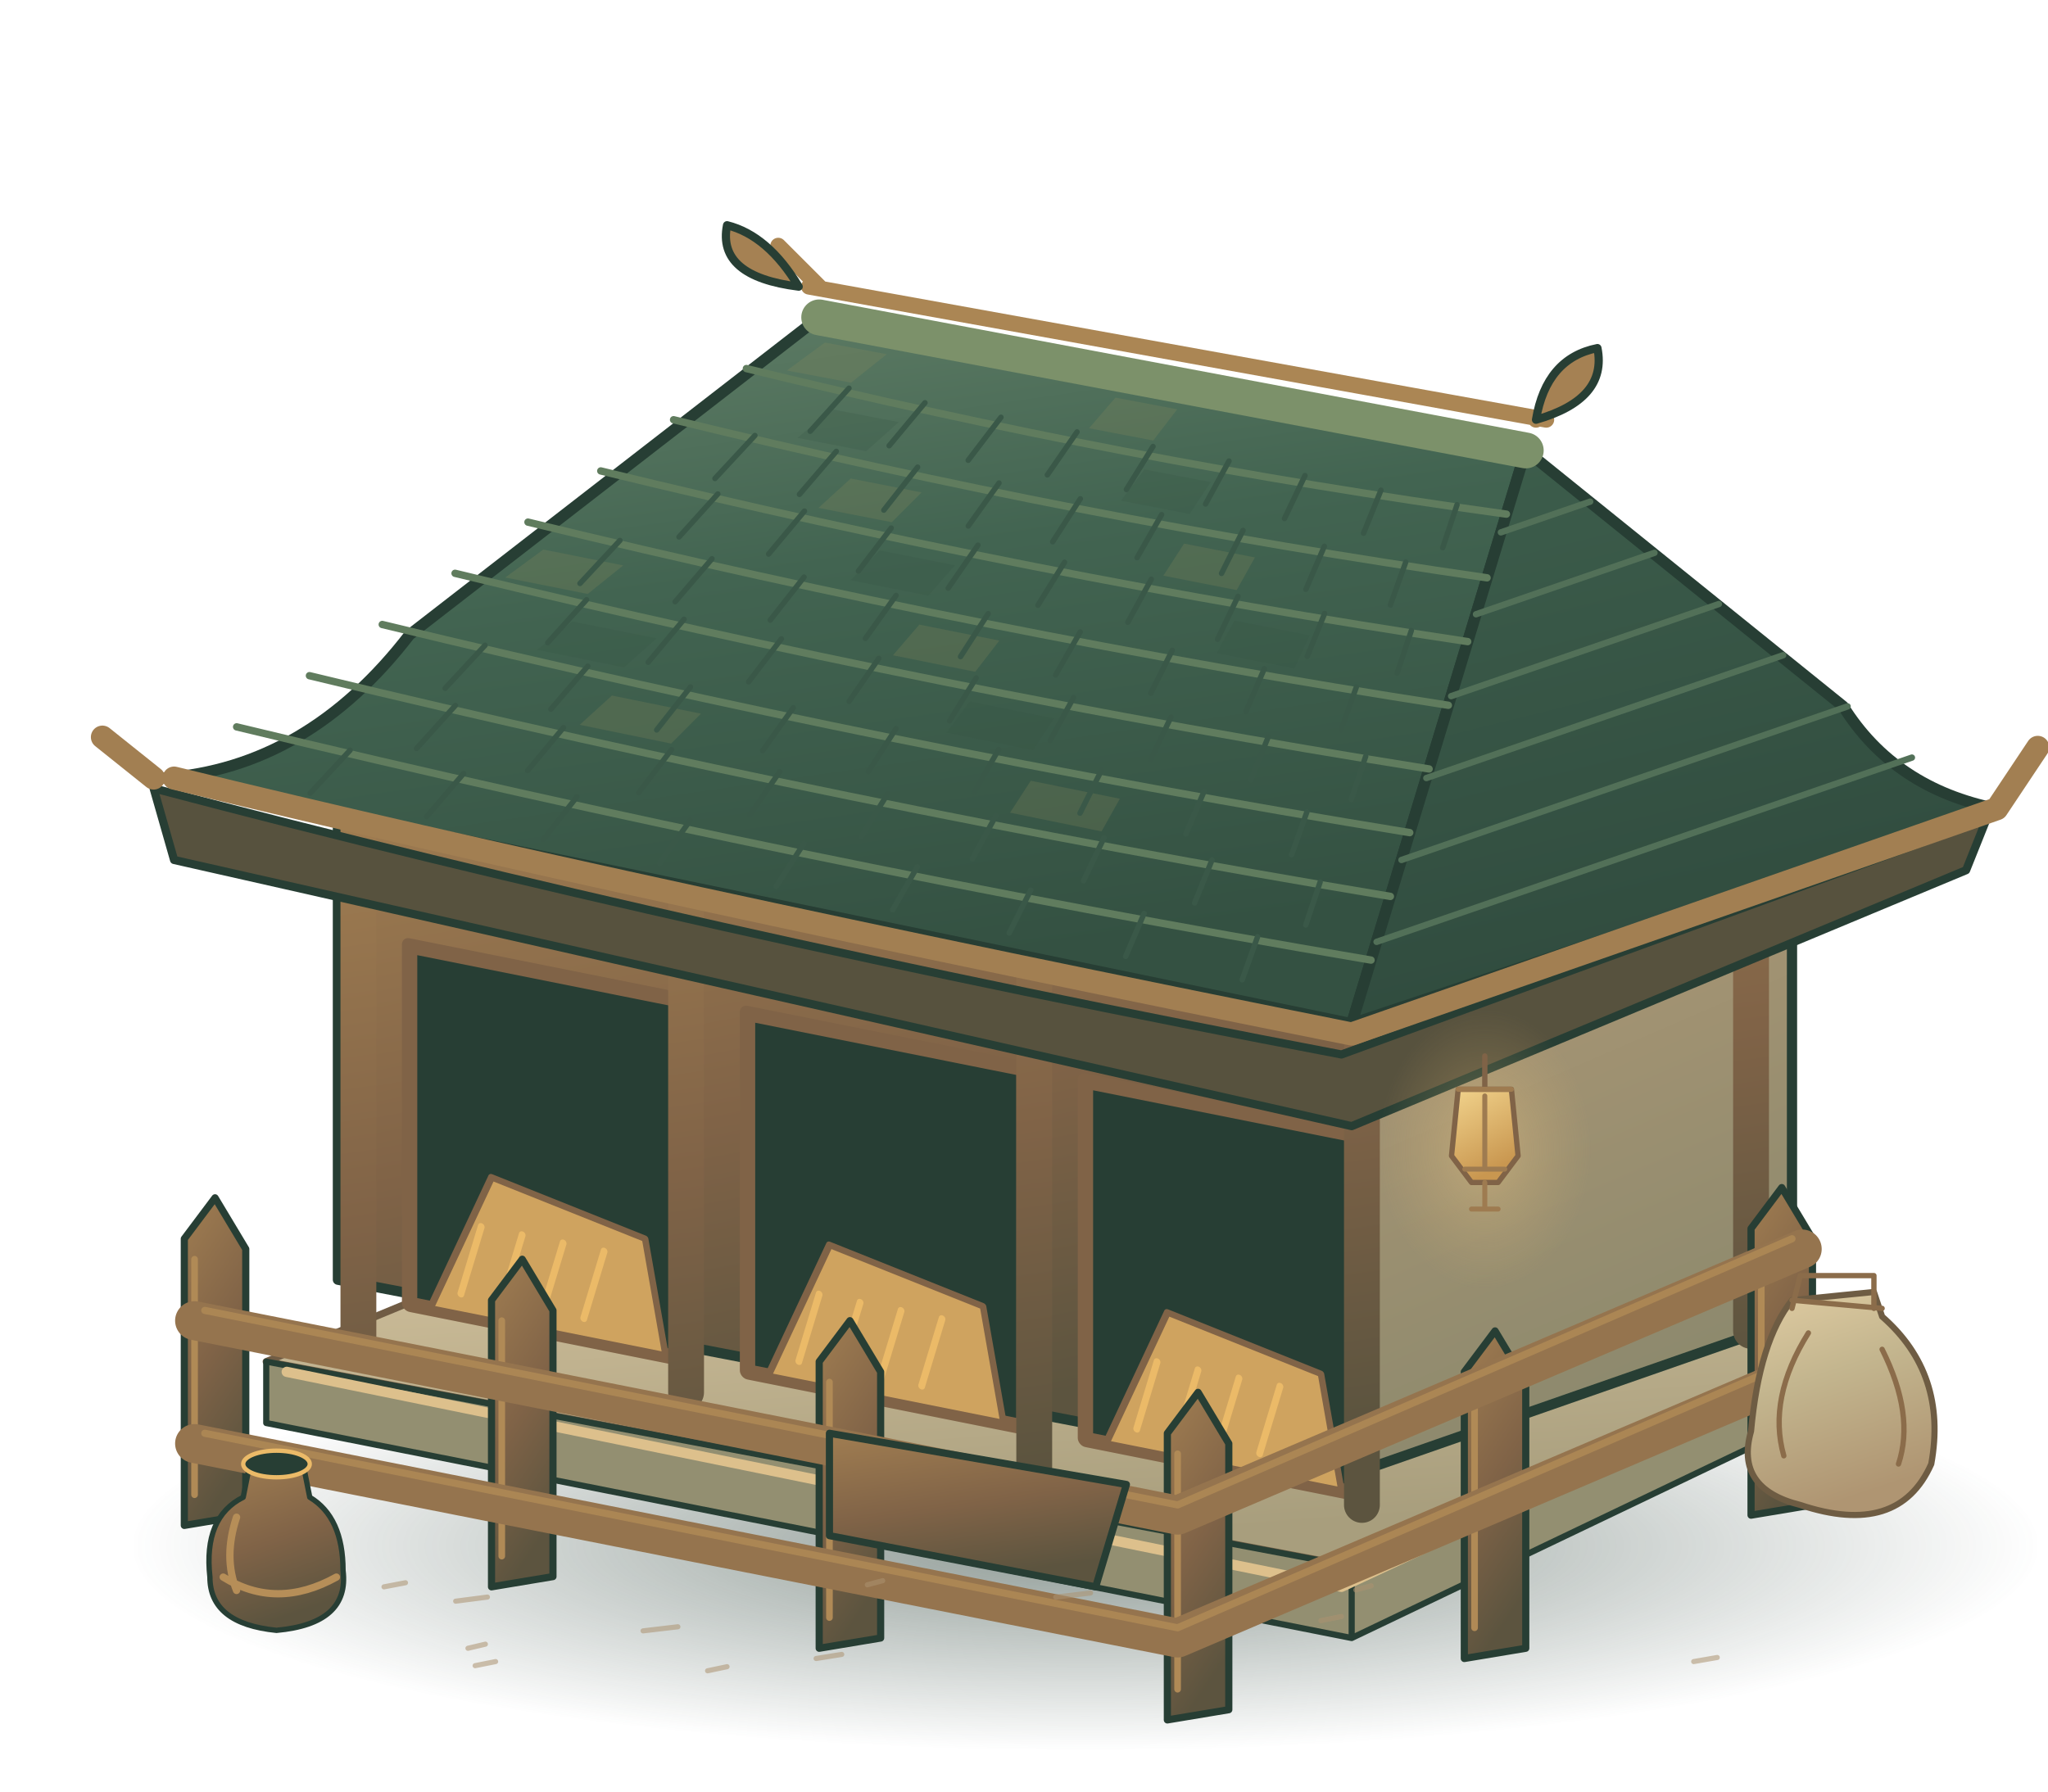
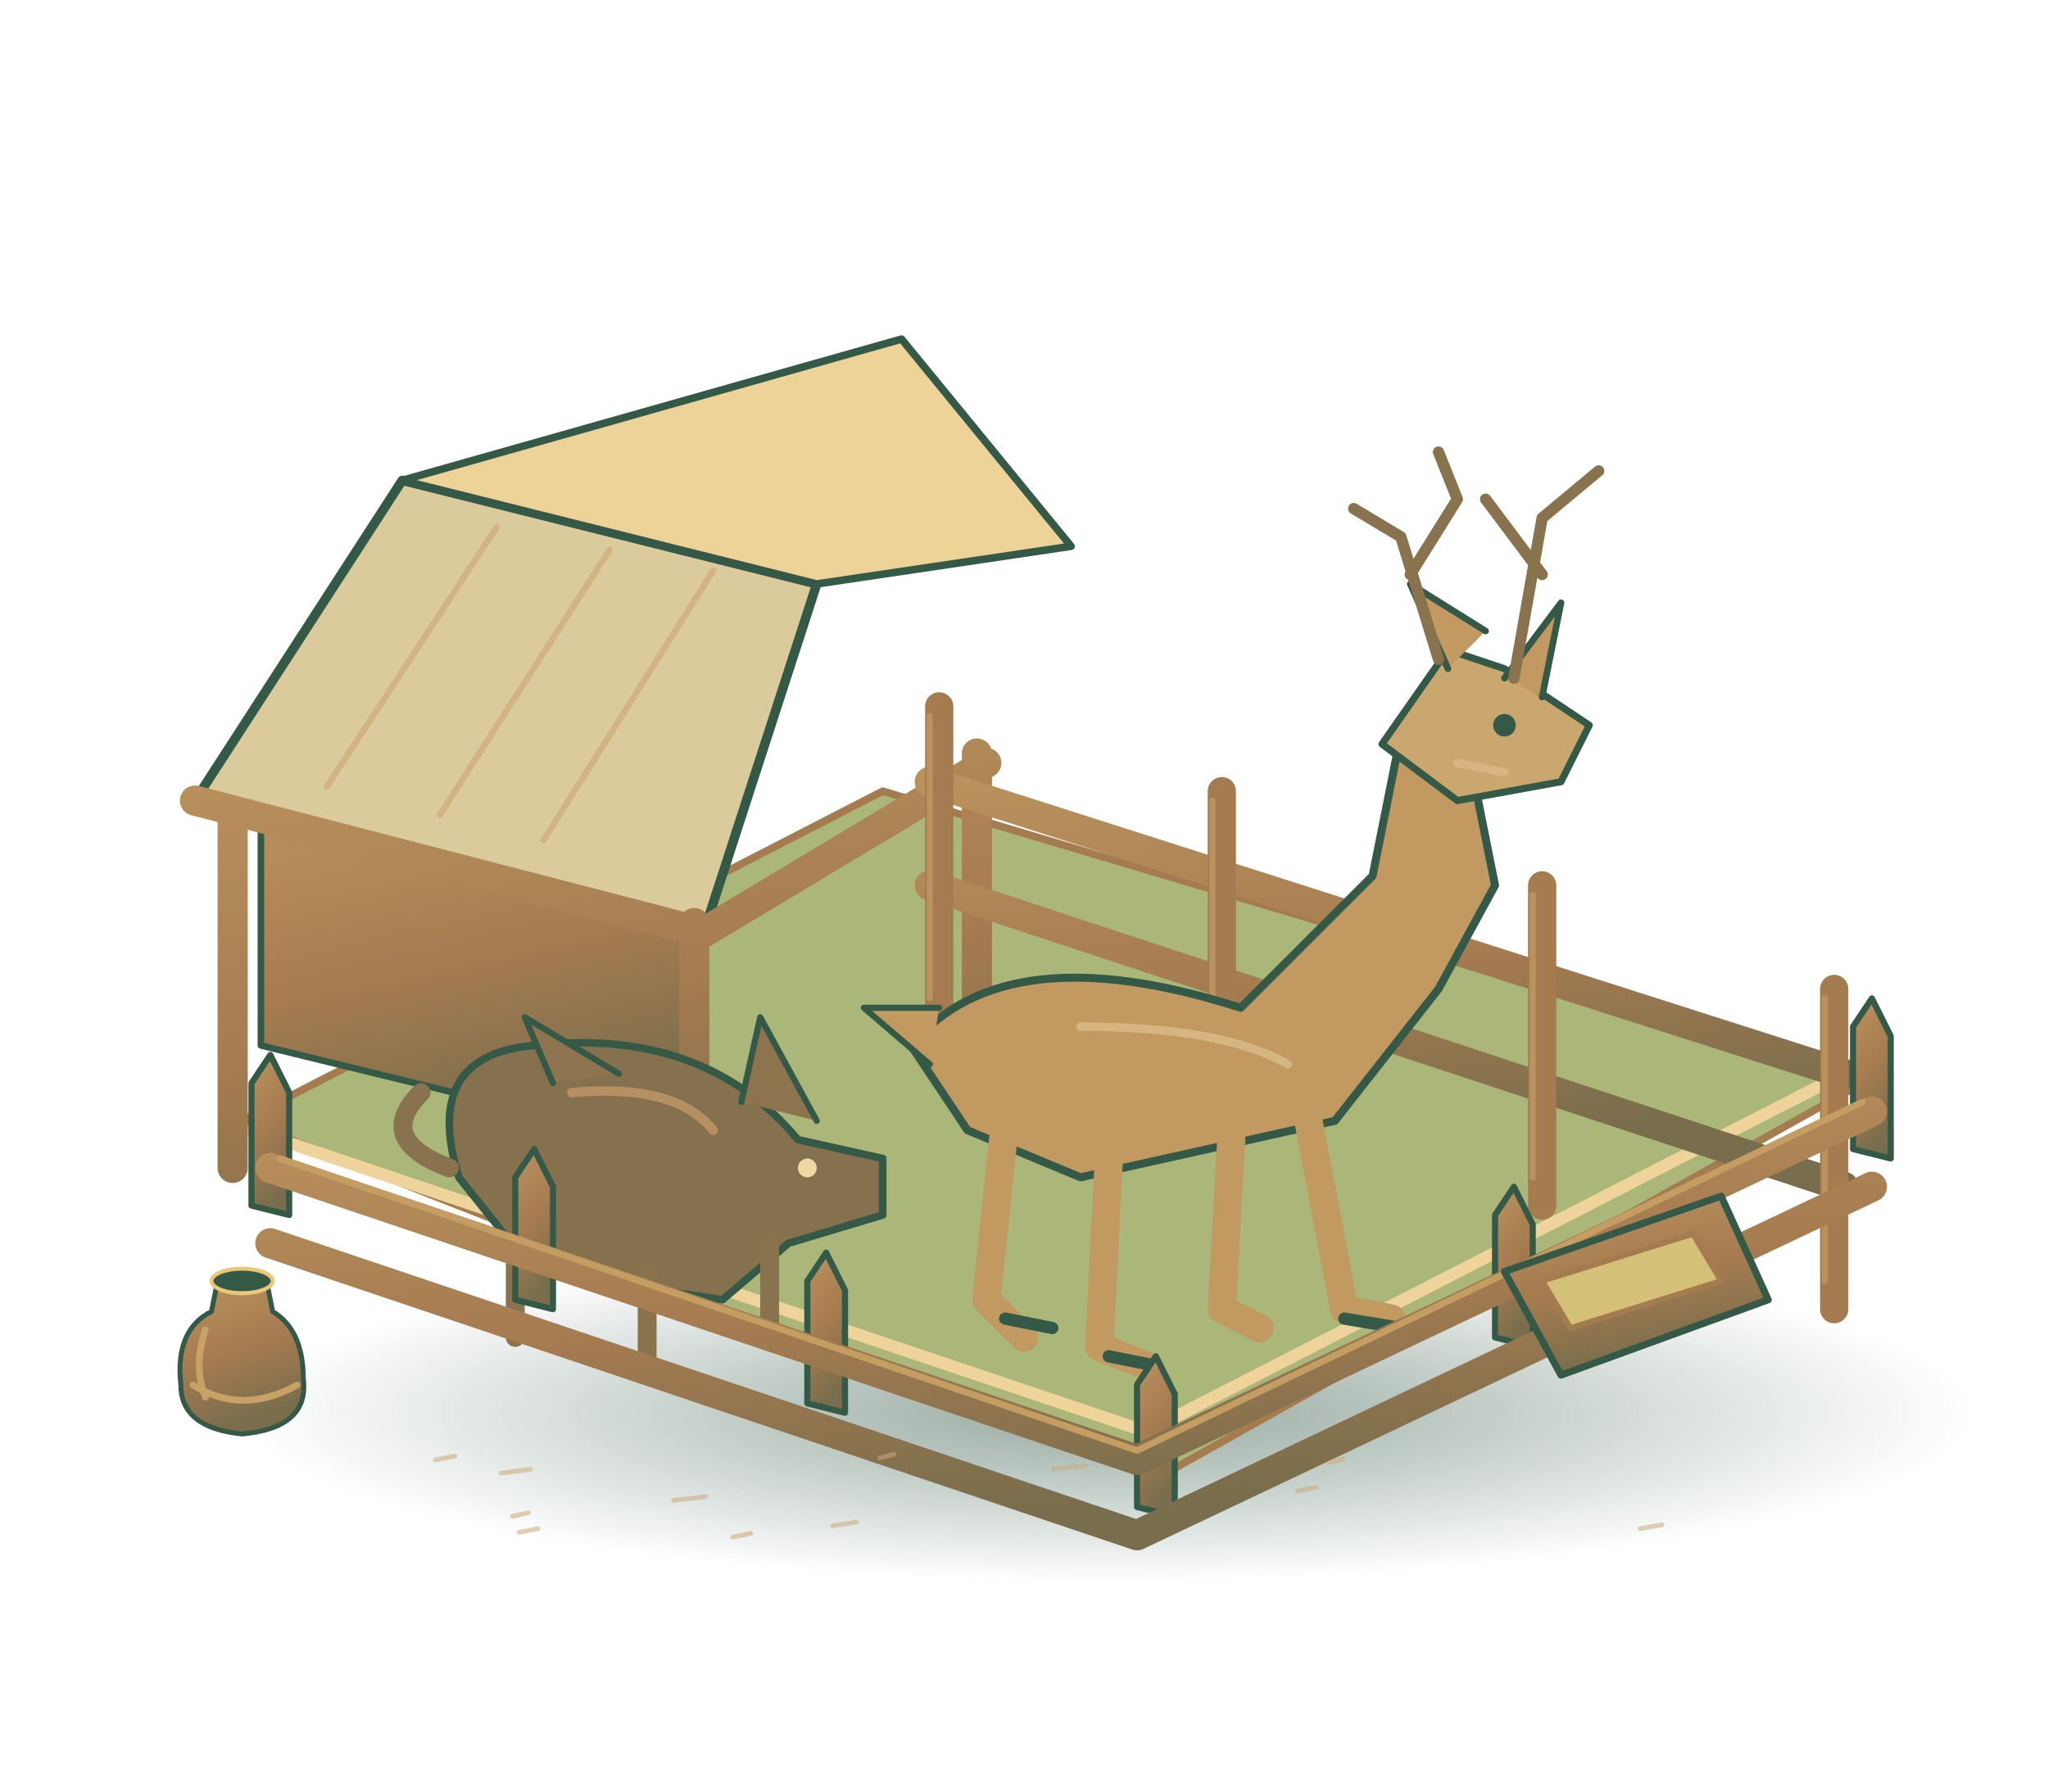
<svg xmlns="http://www.w3.org/2000/svg" width="400" height="350" viewBox="0 0 200 175">
  <defs>
    <linearGradient id="stable-roof" x1="0" y1="0" x2=".28" y2="1">
-       <stop offset="0%" stop-color="#648169" />
-       <stop offset="45%" stop-color="#426451" />
-       <stop offset="100%" stop-color="#345142" />
+       <stop offset="0%" stop-color="#6f8e71" />
+       <stop offset="45%" stop-color="#52775d" />
+       <stop offset="100%" stop-color="#436852" />
    </linearGradient>
    <linearGradient id="stable-roof_side" x1="0" y1="0" x2=".28" y2="1">
-       <stop offset="0%" stop-color="#3d5e4c" />
-       <stop offset="100%" stop-color="#304b3e" />
+       <stop offset="0%" stop-color="#4d7259" />
+       <stop offset="100%" stop-color="#3e644f" />
    </linearGradient>
    <linearGradient id="stable-wall" x1="0" y1="0" x2=".28" y2="1">
-       <stop offset="0%" stop-color="#e1cda1" />
-       <stop offset="55%" stop-color="#d8c298" />
-       <stop offset="100%" stop-color="#b79f7a" />
+       <stop offset="0%" stop-color="#f4deac" />
+       <stop offset="55%" stop-color="#f0d8a6" />
+       <stop offset="100%" stop-color="#d4b686" />
    </linearGradient>
    <linearGradient id="stable-wall_side" x1="0" y1="0" x2=".28" y2="1">
-       <stop offset="0%" stop-color="#b39a76" />
-       <stop offset="100%" stop-color="#8c896d" />
+       <stop offset="0%" stop-color="#d0b182" />
+       <stop offset="100%" stop-color="#9fa17d" />
    </linearGradient>
    <linearGradient id="stable-wood" x1="0" y1="0" x2=".28" y2="1">
-       <stop offset="0%" stop-color="#a07d51" />
-       <stop offset="55%" stop-color="#806347" />
-       <stop offset="100%" stop-color="#5c543f" />
+       <stop offset="0%" stop-color="#ba925d" />
+       <stop offset="55%" stop-color="#a57b50" />
+       <stop offset="100%" stop-color="#786d4c" />
    </linearGradient>
    <linearGradient id="stable-canvas" x1="0" y1="0" x2=".28" y2="1">
-       <stop offset="0%" stop-color="#e0cca2" />
-       <stop offset="45%" stop-color="#c3b58e" />
-       <stop offset="100%" stop-color="#af9572" />
+       <stop offset="0%" stop-color="#f3ddad" />
+       <stop offset="45%" stop-color="#daca9c" />
+       <stop offset="100%" stop-color="#cdac7e" />
    </linearGradient>
    <linearGradient id="stable-canvas_side" x1="0" y1="0" x2=".28" y2="1">
-       <stop offset="0%" stop-color="#aea884" />
-       <stop offset="100%" stop-color="#787b62" />
+       <stop offset="0%" stop-color="#c4bd92" />
+       <stop offset="100%" stop-color="#8a9373" />
    </linearGradient>
    <linearGradient id="stable-earth" x1="0" y1="0" x2=".28" y2="1">
-       <stop offset="0%" stop-color="#949878" />
-       <stop offset="100%" stop-color="#675942" />
+       <stop offset="0%" stop-color="#a9ac85" />
+       <stop offset="100%" stop-color="#85714d" />
    </linearGradient>
    <linearGradient id="stable-stone" x1="0" y1="0" x2=".28" y2="1">
-       <stop offset="0%" stop-color="#d9c7a2" />
-       <stop offset="100%" stop-color="#a89e7d" />
+       <stop offset="0%" stop-color="#edd9ad" />
+       <stop offset="100%" stop-color="#bdb68c" />
    </linearGradient>
    <linearGradient id="stable-cloth" x1="0" y1="0" x2=".28" y2="1">
-       <stop offset="0%" stop-color="#eec173" />
-       <stop offset="100%" stop-color="#c99e5d" />
+       <stop offset="0%" stop-color="#edcd83" />
+       <stop offset="100%" stop-color="#d4af6d" />
    </linearGradient>
    <linearGradient id="stable-red" x1="0" y1="0" x2=".28" y2="1">
      <stop offset="0%" stop-color="#aa6551" />
      <stop offset="100%" stop-color="#683e32" />
    </linearGradient>
    <linearGradient id="stable-light" x1="0" y1="0" x2=".28" y2="1">
      <stop offset="0%" stop-color="#ffe7a0" />
      <stop offset="100%" stop-color="#c99750" />
    </linearGradient>
    <radialGradient id="stable-glow">
      <stop stop-color="#ffd68a" stop-opacity=".34" />
      <stop offset="1" stop-color="#e2b570" stop-opacity="0" />
    </radialGradient>
    <radialGradient id="stable-shadow">
-       <stop stop-color="#273e34" stop-opacity=".52" />
-       <stop offset=".58" stop-color="#273e34" stop-opacity=".22" />
-       <stop offset="1" stop-color="#273e34" stop-opacity="0" />
+       <stop stop-color="#345947" stop-opacity=".52" />
+       <stop offset=".58" stop-color="#345947" stop-opacity=".22" />
+       <stop offset="1" stop-color="#345947" stop-opacity="0" />
    </radialGradient>
    <pattern id="stable-grain" width="18" height="16" patternUnits="userSpaceOnUse">
-       <path d="M1 2Q9 4 17 1M0 9Q7 7 18 11M4 15Q11 12 16 15" fill="none" stroke="#ebba68" stroke-width=".55" opacity=".19" />
+       <path d="M1 2Q9 4 17 1M0 9Q7 7 18 11M4 15Q11 12 16 15" fill="none" stroke="#eac77b" stroke-width=".55" opacity=".19" />
    </pattern>
    <pattern id="stable-plaster" width="17" height="13" patternUnits="userSpaceOnUse">
-       <path d="M3 3h2M11 8h3M1 11h1" stroke="#806347" opacity=".16" stroke-width=".65" />
+       <path d="M3 3h2M11 8h3M1 11h1" stroke="#a57b50" opacity=".16" stroke-width=".65" />
    </pattern>
  </defs>
-   <g stroke-linejoin="round" stroke-linecap="round">
-     <ellipse cx="106" cy="151" rx="93" ry="20" fill="url(#stable-shadow)" />
-     <path d="M26 133L132 153L178 132L72 114Z" fill="url(#stable-stone)" stroke="#705c44" stroke-width="0.7" stroke-linejoin="round" stroke-linecap="round" />
-     <path d="M26 133V139L132 160V153ZM132 153L178 132V138L132 160Z" fill="#938f71" stroke="#273e34" stroke-width="0.6" stroke-linejoin="round" stroke-linecap="round" />
-     <path d="M28 134L131 155L176 134" fill="none" stroke="#ddc08c" stroke-width="1" stroke-linejoin="round" stroke-linecap="round" />
-     <path d="M33 77L132 97V144L33 125Z" fill="url(#stable-wood)" stroke="#273e34" stroke-width="1" stroke-linejoin="round" stroke-linecap="round" />
-     <path d="M132 97L175 78V129L132 144Z" fill="url(#stable-wall_side)" stroke="#273e34" stroke-width="1" stroke-linejoin="round" stroke-linecap="round" />
-     <g transform="translate(38,80) skewY(11.31)">
-       <rect x="2" y="12" width="27" height="35" fill="#273e34" stroke="#806347" stroke-width="1.5" />
-       <path d="M4 47L10 33L25 36L27 47Z" fill="#cfa35f" stroke="#806347" stroke-width="0.65" stroke-linejoin="round" stroke-linecap="round" />
-       <path d="M7 45l2 -7" fill="none" stroke="#ebba68" stroke-width="0.65" stroke-linejoin="round" stroke-linecap="round" />
-       <path d="M11 45l2 -7" fill="none" stroke="#ebba68" stroke-width="0.65" stroke-linejoin="round" stroke-linecap="round" />
-       <path d="M15 45l2 -7" fill="none" stroke="#ebba68" stroke-width="0.65" stroke-linejoin="round" stroke-linecap="round" />
-       <path d="M19 45l2 -7" fill="none" stroke="#ebba68" stroke-width="0.65" stroke-linejoin="round" stroke-linecap="round" />
-       <rect x="35" y="12" width="27" height="35" fill="#273e34" stroke="#806347" stroke-width="1.5" />
-       <path d="M37 47L43 33L58 36L60 47Z" fill="#cfa35f" stroke="#806347" stroke-width="0.65" stroke-linejoin="round" stroke-linecap="round" />
-       <path d="M40 45l2 -7" fill="none" stroke="#ebba68" stroke-width="0.65" stroke-linejoin="round" stroke-linecap="round" />
-       <path d="M44 45l2 -7" fill="none" stroke="#ebba68" stroke-width="0.65" stroke-linejoin="round" stroke-linecap="round" />
-       <path d="M48 45l2 -7" fill="none" stroke="#ebba68" stroke-width="0.65" stroke-linejoin="round" stroke-linecap="round" />
-       <path d="M52 45l2 -7" fill="none" stroke="#ebba68" stroke-width="0.65" stroke-linejoin="round" stroke-linecap="round" />
-       <rect x="68" y="12" width="27" height="35" fill="#273e34" stroke="#806347" stroke-width="1.5" />
-       <path d="M70 47L76 33L91 36L93 47Z" fill="#cfa35f" stroke="#806347" stroke-width="0.65" stroke-linejoin="round" stroke-linecap="round" />
-       <path d="M73 45l2 -7" fill="none" stroke="#ebba68" stroke-width="0.65" stroke-linejoin="round" stroke-linecap="round" />
-       <path d="M77 45l2 -7" fill="none" stroke="#ebba68" stroke-width="0.65" stroke-linejoin="round" stroke-linecap="round" />
-       <path d="M81 45l2 -7" fill="none" stroke="#ebba68" stroke-width="0.65" stroke-linejoin="round" stroke-linecap="round" />
-       <path d="M85 45l2 -7" fill="none" stroke="#ebba68" stroke-width="0.65" stroke-linejoin="round" stroke-linecap="round" />
+   <g transform="translate(8,0) scale(.92)" stroke-linejoin="round" stroke-linecap="round">
+     <ellipse cx="109" cy="150" rx="92" ry="18" fill="url(#stable-shadow)" />
+     <path d="M17 119L85 84L189 115L114 157Z" fill="#abb679" stroke="#a57b50" stroke-width="0.8" stroke-linejoin="round" stroke-linecap="round" />
+     <path d="M18 120L113 152L187 114" fill="none" stroke="#eed39a" stroke-width="1.3" stroke-linejoin="round" stroke-linecap="round" />
+     <path d="M19 86L64 97V122L19 111Z" fill="url(#stable-wood)" stroke="#345947" stroke-width="0.7" stroke-linejoin="round" stroke-linecap="round" />
+     <path d="M12 85L34 51L78 62L66 99Z" fill="#daca9c" stroke="#345947" stroke-width="1" stroke-linejoin="round" stroke-linecap="round" />
+     <path d="M34 51L87 36L105 58L78 62Z" fill="#eed399" stroke="#345947" stroke-width="0.8" stroke-linejoin="round" stroke-linecap="round" />
+     <path d="M12 85L66 99L96 81M16 87V124M65 98V139M95 80V116" fill="none" stroke="url(#stable-wood)" stroke-width="3.2" stroke-linejoin="round" stroke-linecap="round" />
+     <path d="M26 83.5L44 56.0" fill="none" stroke="#d2b384" stroke-width="0.65" stroke-linejoin="round" stroke-linecap="round" />
+     <path d="M38 86.5L56 58.4" fill="none" stroke="#d2b384" stroke-width="0.65" stroke-linejoin="round" stroke-linecap="round" />
+     <path d="M49 89.2L67 60.6" fill="none" stroke="#d2b384" stroke-width="0.65" stroke-linejoin="round" stroke-linecap="round" />
+     <path d="M90 83L187 114M90 94L187 126" fill="none" stroke="url(#stable-wood)" stroke-width="3.2" stroke-linejoin="round" stroke-linecap="round" />
+     <path d="M91 75V109" fill="none" stroke="#a57b50" stroke-width="3" stroke-linejoin="round" stroke-linecap="round" />
+     <path d="M90 76V106" fill="none" stroke="#ba925d" stroke-width="0.65" stroke-linejoin="round" stroke-linecap="round" />
+     <path d="M121 84V118" fill="none" stroke="#a57b50" stroke-width="3" stroke-linejoin="round" stroke-linecap="round" />
+     <path d="M120 85V115" fill="none" stroke="#ba925d" stroke-width="0.65" stroke-linejoin="round" stroke-linecap="round" />
+     <path d="M155 94V128" fill="none" stroke="#a57b50" stroke-width="3" stroke-linejoin="round" stroke-linecap="round" />
+     <path d="M154 95V125" fill="none" stroke="#ba925d" stroke-width="0.65" stroke-linejoin="round" stroke-linecap="round" />
+     <path d="M186 105V139" fill="none" stroke="#a57b50" stroke-width="3" stroke-linejoin="round" stroke-linecap="round" />
+     <path d="M185 106V136" fill="none" stroke="#ba925d" stroke-width="0.65" stroke-linejoin="round" stroke-linecap="round" />
+     <path d="M88 111Q98 99 123 107L137 93L140 78L147 79L150 94L144 105L133 119L106 125L94 120Z" fill="#c19961" stroke="#345947" stroke-width="0.85" stroke-linejoin="round" stroke-linecap="round" />
+     <path d="M138 79L145 69L151 71L160 77L157 83L146 85Z" fill="#cba770" stroke="#345947" stroke-width="0.75" stroke-linejoin="round" stroke-linecap="round" />
+     <path d="M145 71L141 62L149 67M151 72L157 64L155 74" fill="#c19961" stroke="#345947" stroke-width="0.7" stroke-linejoin="round" stroke-linecap="round" />
+     <path d="M144 70L140 57L135 54M141 61L146 53L144 48M152 72L155 55L161 50M155 61L149 53" fill="none" stroke="#89724e" stroke-width="1.2" stroke-linejoin="round" stroke-linecap="round" />
+     <path d="M98 119L96 138L100 142M109 123L108 143L113 145M130 118L134 139L139 140M122 121L121 139L125 141" fill="none" stroke="#c19961" stroke-width="3" stroke-linejoin="round" stroke-linecap="round" />
+     <path d="M98 140L103 141M109 144L114 145M134 140L140 141" fill="none" stroke="#345947" stroke-width="1.3" stroke-linejoin="round" stroke-linecap="round" />
+     <path d="M90 113L83 107L91 107" fill="#c19961" stroke="#345947" stroke-width="0.65" stroke-linejoin="round" stroke-linecap="round" />
+     <circle cx="151" cy="77" r="1.2" fill="#345947" />
+     <path d="M106 109Q121 109 128 113M146 81L151 82" fill="none" stroke="#d6b580" stroke-width="0.9" stroke-linejoin="round" stroke-linecap="round" />
+     <path d="M40 125Q36 112 48 111Q66 109 76 121L85 123L85 129L75 132L68 138L48 135Z" fill="#85714d" stroke="#345947" stroke-width="0.8" stroke-linejoin="round" stroke-linecap="round" />
+     <path d="M70 117L72 108L78 119M50 115L47 108L57 114" fill="#8e744e" stroke="#345947" stroke-width="0.65" stroke-linejoin="round" stroke-linecap="round" />
+     <path d="M46 132V142M60 135V146M73 132V141M39 124Q31 121 36 116" fill="none" stroke="#89724e" stroke-width="2" stroke-linejoin="round" stroke-linecap="round" />
+     <circle cx="77" cy="124" r="1" fill="#f0d8a6" />
+     <path d="M52 116Q63 115 67 120" fill="none" stroke="#b68f63" stroke-width="1" stroke-linejoin="round" stroke-linecap="round" />
+     <path d="M18 128V115L20 112L22 116V129Z" fill="url(#stable-wood)" stroke="#345947" stroke-width="0.65" stroke-linejoin="round" stroke-linecap="round" />
+     <path d="M46 138V125L48 122L50 126V139Z" fill="url(#stable-wood)" stroke="#345947" stroke-width="0.65" stroke-linejoin="round" stroke-linecap="round" />
+     <path d="M77 149V136L79 133L81 137V150Z" fill="url(#stable-wood)" stroke="#345947" stroke-width="0.65" stroke-linejoin="round" stroke-linecap="round" />
+     <path d="M112 160V147L114 144L116 148V161Z" fill="url(#stable-wood)" stroke="#345947" stroke-width="0.65" stroke-linejoin="round" stroke-linecap="round" />
+     <path d="M150 142V129L152 126L154 130V143Z" fill="url(#stable-wood)" stroke="#345947" stroke-width="0.65" stroke-linejoin="round" stroke-linecap="round" />
+     <path d="M188 122V109L190 106L192 110V123Z" fill="url(#stable-wood)" stroke="#345947" stroke-width="0.65" stroke-linejoin="round" stroke-linecap="round" />
+     <path d="M20 124L112 155L190 118M20 132L112 163L190 126" fill="none" stroke="url(#stable-wood)" stroke-width="3.2" stroke-linejoin="round" stroke-linecap="round" />
+     <path d="M21 123L112 154L189 117" fill="none" stroke="#c49d63" stroke-width="0.7" stroke-linejoin="round" stroke-linecap="round" />
+     <path d="M151 135L174 127L179 138L157 146Z" fill="url(#stable-wood)" stroke="#345947" stroke-width="0.75" stroke-linejoin="round" stroke-linecap="round" />
+     <path d="M155 136L171 131L174 136L158 141Z" fill="#d4c077" stroke="#a57b50" stroke-width="0.6" stroke-linejoin="round" stroke-linecap="round" />
+     <g transform="translate(17,136) scale(0.65)">
+       <path d="M-4 0L-5 5Q-11 8 -10 17Q-10 24 0 25Q11 24 10 16Q10 8 5 5L4 0Z" fill="url(#stable-wood)" stroke="#345947" stroke-width="0.8" stroke-linejoin="round" stroke-linecap="round" />
+       <ellipse cx="0" cy="0" rx="5" ry="2" fill="#345947" stroke="#eac77b" stroke-width=".65" />
+       <path d="M-6 8Q-8 14 -6 19M-8 17Q0 22 9 17" fill="none" stroke="#c8a166" stroke-width="1.1" stroke-linejoin="round" stroke-linecap="round" />
    </g>
-     <path d="M35 79V132M67 84V136M101 91V144M133 96V147M171 80V130" fill="none" stroke="url(#stable-wood)" stroke-width="3.5" stroke-linejoin="round" stroke-linecap="round" />
-     <g transform="translate(0,0) scale(1)">
-       <path d="M15 77Q68 91 131 103L194 80L192 85L132 110L17 84Z" fill="#57523e" stroke="#273e34" stroke-width="0.8" stroke-linejoin="round" stroke-linecap="round" />
-       <path d="M16 76Q30 75 40 62L80 31L149 44L132 100Z" fill="url(#stable-roof)" stroke="#273e34" stroke-width="1.1" stroke-linejoin="round" stroke-linecap="round" />
-       <path d="M149 44L180 69Q185 77 195 79L132 100Z" fill="url(#stable-roof_side)" stroke="#273e34" stroke-width="1.1" stroke-linejoin="round" stroke-linecap="round" />
-       <path d="M80.56 33.46L86.59 34.60L83.12 37.38L76.85 36.19Z" fill="#8e8b5b" stroke="none" stroke-width="1" stroke-linejoin="round" stroke-linecap="round" opacity=".23" />
-       <path d="M108.93 38.84L114.96 39.98L112.62 43.03L106.35 41.83Z" fill="#8e8b5b" stroke="none" stroke-width="1" stroke-linejoin="round" stroke-linecap="round" opacity=".23" />
-       <path d="M81.30 39.98L87.77 41.23L84.58 44.08L77.87 42.77Z" fill="#365344" stroke="none" stroke-width="1" stroke-linejoin="round" stroke-linecap="round" opacity=".23" />
-       <path d="M111.76 45.85L118.24 47.09L116.17 50.21L109.46 48.91Z" fill="#365344" stroke="none" stroke-width="1" stroke-linejoin="round" stroke-linecap="round" opacity=".23" />
-       <path d="M83.08 46.74L90.00 48.10L87.09 51.01L79.93 49.61Z" fill="#8e8b5b" stroke="none" stroke-width="1" stroke-linejoin="round" stroke-linecap="round" opacity=".23" />
-       <path d="M115.63 53.10L122.55 54.45L120.77 57.64L113.61 56.23Z" fill="#8e8b5b" stroke="none" stroke-width="1" stroke-linejoin="round" stroke-linecap="round" opacity=".23" />
-       <path d="M85.91 53.76L93.27 55.21L90.65 58.19L83.05 56.68Z" fill="#365344" stroke="none" stroke-width="1" stroke-linejoin="round" stroke-linecap="round" opacity=".23" />
-       <path d="M120.55 60.60L127.91 62.06L126.41 65.31L118.81 63.80Z" fill="#365344" stroke="none" stroke-width="1" stroke-linejoin="round" stroke-linecap="round" opacity=".23" />
-       <path d="M53.06 53.68L60.86 55.23L57.39 58.02L49.34 56.41Z" fill="#8e8b5b" stroke="none" stroke-width="1" stroke-linejoin="round" stroke-linecap="round" opacity=".23" />
-       <path d="M89.78 61.01L97.59 62.57L95.24 65.62L87.20 64.01Z" fill="#8e8b5b" stroke="none" stroke-width="1" stroke-linejoin="round" stroke-linecap="round" opacity=".23" />
-       <path d="M55.88 60.69L64.13 62.35L60.94 65.20L52.45 63.48Z" fill="#365344" stroke="none" stroke-width="1" stroke-linejoin="round" stroke-linecap="round" opacity=".23" />
-       <path d="M94.70 68.51L102.95 70.17L100.89 73.29L92.40 71.57Z" fill="#365344" stroke="none" stroke-width="1" stroke-linejoin="round" stroke-linecap="round" opacity=".23" />
-       <path d="M59.76 67.94L68.45 69.71L65.54 72.63L56.61 70.80Z" fill="#8e8b5b" stroke="none" stroke-width="1" stroke-linejoin="round" stroke-linecap="round" opacity=".23" />
-       <path d="M100.66 76.26L109.36 78.02L107.57 81.21L98.64 79.38Z" fill="#8e8b5b" stroke="none" stroke-width="1" stroke-linejoin="round" stroke-linecap="round" opacity=".23" />
-       <path d="M72.89 36.00Q110.00 45.11 147.11 50.22" fill="none" stroke="#607c5e" stroke-width="0.72" stroke-linejoin="round" stroke-linecap="round" />
-       <path d="M82.91 37.92l-3.79 4.2" fill="none" stroke="#3a5848" stroke-width="0.53" stroke-linejoin="round" stroke-linecap="round" />
-       <path d="M90.33 39.34l-3.50 4.2" fill="none" stroke="#3a5848" stroke-width="0.53" stroke-linejoin="round" stroke-linecap="round" />
-       <path d="M97.75 40.76l-3.20 4.2" fill="none" stroke="#3a5848" stroke-width="0.53" stroke-linejoin="round" stroke-linecap="round" />
-       <path d="M105.18 42.19l-2.90 4.2" fill="none" stroke="#3a5848" stroke-width="0.53" stroke-linejoin="round" stroke-linecap="round" />
-       <path d="M112.60 43.61l-2.60 4.2" fill="none" stroke="#3a5848" stroke-width="0.53" stroke-linejoin="round" stroke-linecap="round" />
-       <path d="M120.02 45.03l-2.29 4.2" fill="none" stroke="#3a5848" stroke-width="0.53" stroke-linejoin="round" stroke-linecap="round" />
-       <path d="M127.44 46.45l-2.00 4.2" fill="none" stroke="#3a5848" stroke-width="0.53" stroke-linejoin="round" stroke-linecap="round" />
-       <path d="M134.86 47.88l-1.70 4.2" fill="none" stroke="#3a5848" stroke-width="0.53" stroke-linejoin="round" stroke-linecap="round" />
-       <path d="M142.29 49.30l-1.40 4.2" fill="none" stroke="#3a5848" stroke-width="0.53" stroke-linejoin="round" stroke-linecap="round" />
-       <path d="M65.78 41.00Q105.50 50.72 145.22 56.44" fill="none" stroke="#607c5e" stroke-width="0.72" stroke-linejoin="round" stroke-linecap="round" />
-       <path d="M73.72 42.54l-3.90 4.2" fill="none" stroke="#3a5848" stroke-width="0.53" stroke-linejoin="round" stroke-linecap="round" />
-       <path d="M81.67 44.09l-3.60 4.2" fill="none" stroke="#3a5848" stroke-width="0.53" stroke-linejoin="round" stroke-linecap="round" />
-       <path d="M89.61 45.63l-3.30 4.2" fill="none" stroke="#3a5848" stroke-width="0.53" stroke-linejoin="round" stroke-linecap="round" />
-       <path d="M97.56 47.18l-3.00 4.2" fill="none" stroke="#3a5848" stroke-width="0.53" stroke-linejoin="round" stroke-linecap="round" />
-       <path d="M105.50 48.72l-2.70 4.2" fill="none" stroke="#3a5848" stroke-width="0.53" stroke-linejoin="round" stroke-linecap="round" />
-       <path d="M113.44 50.27l-2.40 4.2" fill="none" stroke="#3a5848" stroke-width="0.53" stroke-linejoin="round" stroke-linecap="round" />
-       <path d="M121.39 51.81l-2.10 4.2" fill="none" stroke="#3a5848" stroke-width="0.53" stroke-linejoin="round" stroke-linecap="round" />
-       <path d="M129.33 53.36l-1.80 4.2" fill="none" stroke="#3a5848" stroke-width="0.53" stroke-linejoin="round" stroke-linecap="round" />
-       <path d="M137.28 54.90l-1.50 4.2" fill="none" stroke="#3a5848" stroke-width="0.53" stroke-linejoin="round" stroke-linecap="round" />
-       <path d="M58.67 46.00Q101.00 56.33 143.33 62.67" fill="none" stroke="#607c5e" stroke-width="0.72" stroke-linejoin="round" stroke-linecap="round" />
-       <path d="M70.10 48.25l-3.79 4.2" fill="none" stroke="#3a5848" stroke-width="0.53" stroke-linejoin="round" stroke-linecap="round" />
-       <path d="M78.56 49.92l-3.50 4.2" fill="none" stroke="#3a5848" stroke-width="0.53" stroke-linejoin="round" stroke-linecap="round" />
-       <path d="M87.03 51.58l-3.20 4.2" fill="none" stroke="#3a5848" stroke-width="0.53" stroke-linejoin="round" stroke-linecap="round" />
-       <path d="M95.50 53.25l-2.90 4.2" fill="none" stroke="#3a5848" stroke-width="0.53" stroke-linejoin="round" stroke-linecap="round" />
-       <path d="M103.96 54.92l-2.60 4.2" fill="none" stroke="#3a5848" stroke-width="0.53" stroke-linejoin="round" stroke-linecap="round" />
-       <path d="M112.43 56.58l-2.29 4.2" fill="none" stroke="#3a5848" stroke-width="0.53" stroke-linejoin="round" stroke-linecap="round" />
-       <path d="M120.90 58.25l-2.00 4.2" fill="none" stroke="#3a5848" stroke-width="0.53" stroke-linejoin="round" stroke-linecap="round" />
-       <path d="M129.36 59.92l-1.70 4.2" fill="none" stroke="#3a5848" stroke-width="0.53" stroke-linejoin="round" stroke-linecap="round" />
-       <path d="M137.83 61.58l-1.40 4.2" fill="none" stroke="#3a5848" stroke-width="0.53" stroke-linejoin="round" stroke-linecap="round" />
-       <path d="M51.56 51.00Q96.50 61.94 141.44 68.89" fill="none" stroke="#607c5e" stroke-width="0.72" stroke-linejoin="round" stroke-linecap="round" />
-       <path d="M60.54 52.79l-3.90 4.2" fill="none" stroke="#3a5848" stroke-width="0.53" stroke-linejoin="round" stroke-linecap="round" />
-       <path d="M69.53 54.58l-3.60 4.2" fill="none" stroke="#3a5848" stroke-width="0.53" stroke-linejoin="round" stroke-linecap="round" />
-       <path d="M78.52 56.37l-3.30 4.2" fill="none" stroke="#3a5848" stroke-width="0.53" stroke-linejoin="round" stroke-linecap="round" />
-       <path d="M87.51 58.16l-3.00 4.2" fill="none" stroke="#3a5848" stroke-width="0.53" stroke-linejoin="round" stroke-linecap="round" />
-       <path d="M96.50 59.94l-2.70 4.2" fill="none" stroke="#3a5848" stroke-width="0.53" stroke-linejoin="round" stroke-linecap="round" />
-       <path d="M105.49 61.73l-2.40 4.2" fill="none" stroke="#3a5848" stroke-width="0.53" stroke-linejoin="round" stroke-linecap="round" />
-       <path d="M114.48 63.52l-2.10 4.2" fill="none" stroke="#3a5848" stroke-width="0.53" stroke-linejoin="round" stroke-linecap="round" />
-       <path d="M123.47 65.31l-1.80 4.2" fill="none" stroke="#3a5848" stroke-width="0.53" stroke-linejoin="round" stroke-linecap="round" />
-       <path d="M132.46 67.10l-1.50 4.2" fill="none" stroke="#3a5848" stroke-width="0.53" stroke-linejoin="round" stroke-linecap="round" />
-       <path d="M44.44 56.00Q92.00 67.56 139.56 75.11" fill="none" stroke="#607c5e" stroke-width="0.72" stroke-linejoin="round" stroke-linecap="round" />
-       <path d="M57.28 58.58l-3.79 4.2" fill="none" stroke="#3a5848" stroke-width="0.53" stroke-linejoin="round" stroke-linecap="round" />
-       <path d="M66.80 60.49l-3.50 4.2" fill="none" stroke="#3a5848" stroke-width="0.53" stroke-linejoin="round" stroke-linecap="round" />
-       <path d="M76.31 62.40l-3.20 4.2" fill="none" stroke="#3a5848" stroke-width="0.53" stroke-linejoin="round" stroke-linecap="round" />
-       <path d="M85.82 64.31l-2.90 4.2" fill="none" stroke="#3a5848" stroke-width="0.53" stroke-linejoin="round" stroke-linecap="round" />
-       <path d="M95.33 66.22l-2.60 4.2" fill="none" stroke="#3a5848" stroke-width="0.53" stroke-linejoin="round" stroke-linecap="round" />
-       <path d="M104.84 68.14l-2.29 4.2" fill="none" stroke="#3a5848" stroke-width="0.53" stroke-linejoin="round" stroke-linecap="round" />
-       <path d="M114.35 70.05l-2.00 4.2" fill="none" stroke="#3a5848" stroke-width="0.53" stroke-linejoin="round" stroke-linecap="round" />
-       <path d="M123.86 71.96l-1.70 4.2" fill="none" stroke="#3a5848" stroke-width="0.53" stroke-linejoin="round" stroke-linecap="round" />
-       <path d="M133.37 73.87l-1.40 4.2" fill="none" stroke="#3a5848" stroke-width="0.53" stroke-linejoin="round" stroke-linecap="round" />
-       <path d="M37.33 61.00Q87.50 73.17 137.67 81.33" fill="none" stroke="#607c5e" stroke-width="0.72" stroke-linejoin="round" stroke-linecap="round" />
-       <path d="M47.37 63.03l-3.90 4.2" fill="none" stroke="#3a5848" stroke-width="0.53" stroke-linejoin="round" stroke-linecap="round" />
-       <path d="M57.40 65.07l-3.60 4.2" fill="none" stroke="#3a5848" stroke-width="0.53" stroke-linejoin="round" stroke-linecap="round" />
-       <path d="M67.43 67.10l-3.30 4.2" fill="none" stroke="#3a5848" stroke-width="0.53" stroke-linejoin="round" stroke-linecap="round" />
-       <path d="M77.47 69.13l-3.00 4.2" fill="none" stroke="#3a5848" stroke-width="0.53" stroke-linejoin="round" stroke-linecap="round" />
-       <path d="M87.50 71.17l-2.70 4.2" fill="none" stroke="#3a5848" stroke-width="0.53" stroke-linejoin="round" stroke-linecap="round" />
-       <path d="M97.53 73.20l-2.40 4.2" fill="none" stroke="#3a5848" stroke-width="0.53" stroke-linejoin="round" stroke-linecap="round" />
-       <path d="M107.57 75.23l-2.10 4.2" fill="none" stroke="#3a5848" stroke-width="0.53" stroke-linejoin="round" stroke-linecap="round" />
-       <path d="M117.60 77.27l-1.80 4.2" fill="none" stroke="#3a5848" stroke-width="0.53" stroke-linejoin="round" stroke-linecap="round" />
-       <path d="M127.63 79.30l-1.50 4.2" fill="none" stroke="#3a5848" stroke-width="0.53" stroke-linejoin="round" stroke-linecap="round" />
-       <path d="M30.22 66.00Q83.00 78.78 135.78 87.56" fill="none" stroke="#607c5e" stroke-width="0.72" stroke-linejoin="round" stroke-linecap="round" />
-       <path d="M44.47 68.91l-3.79 4.2" fill="none" stroke="#3a5848" stroke-width="0.53" stroke-linejoin="round" stroke-linecap="round" />
-       <path d="M55.03 71.07l-3.50 4.2" fill="none" stroke="#3a5848" stroke-width="0.53" stroke-linejoin="round" stroke-linecap="round" />
-       <path d="M65.58 73.22l-3.20 4.2" fill="none" stroke="#3a5848" stroke-width="0.53" stroke-linejoin="round" stroke-linecap="round" />
-       <path d="M76.14 75.38l-2.90 4.2" fill="none" stroke="#3a5848" stroke-width="0.53" stroke-linejoin="round" stroke-linecap="round" />
-       <path d="M86.69 77.53l-2.60 4.2" fill="none" stroke="#3a5848" stroke-width="0.53" stroke-linejoin="round" stroke-linecap="round" />
-       <path d="M97.25 79.69l-2.29 4.2" fill="none" stroke="#3a5848" stroke-width="0.53" stroke-linejoin="round" stroke-linecap="round" />
-       <path d="M107.81 81.84l-2.00 4.2" fill="none" stroke="#3a5848" stroke-width="0.53" stroke-linejoin="round" stroke-linecap="round" />
-       <path d="M118.36 84.00l-1.70 4.2" fill="none" stroke="#3a5848" stroke-width="0.53" stroke-linejoin="round" stroke-linecap="round" />
-       <path d="M128.92 86.15l-1.40 4.2" fill="none" stroke="#3a5848" stroke-width="0.53" stroke-linejoin="round" stroke-linecap="round" />
-       <path d="M23.11 71.00Q78.50 84.39 133.89 93.78" fill="none" stroke="#607c5e" stroke-width="0.72" stroke-linejoin="round" stroke-linecap="round" />
-       <path d="M34.19 73.28l-3.90 4.2" fill="none" stroke="#3a5848" stroke-width="0.53" stroke-linejoin="round" stroke-linecap="round" />
-       <path d="M45.27 75.56l-3.60 4.2" fill="none" stroke="#3a5848" stroke-width="0.53" stroke-linejoin="round" stroke-linecap="round" />
-       <path d="M56.34 77.83l-3.30 4.2" fill="none" stroke="#3a5848" stroke-width="0.53" stroke-linejoin="round" stroke-linecap="round" />
-       <path d="M67.42 80.11l-3.00 4.2" fill="none" stroke="#3a5848" stroke-width="0.53" stroke-linejoin="round" stroke-linecap="round" />
-       <path d="M78.50 82.39l-2.70 4.2" fill="none" stroke="#3a5848" stroke-width="0.53" stroke-linejoin="round" stroke-linecap="round" />
-       <path d="M89.58 84.67l-2.40 4.2" fill="none" stroke="#3a5848" stroke-width="0.53" stroke-linejoin="round" stroke-linecap="round" />
-       <path d="M100.66 86.94l-2.10 4.2" fill="none" stroke="#3a5848" stroke-width="0.53" stroke-linejoin="round" stroke-linecap="round" />
-       <path d="M111.73 89.22l-1.80 4.2" fill="none" stroke="#3a5848" stroke-width="0.53" stroke-linejoin="round" stroke-linecap="round" />
-       <path d="M122.81 91.50l-1.50 4.2" fill="none" stroke="#3a5848" stroke-width="0.53" stroke-linejoin="round" stroke-linecap="round" />
-       <path d="M155.29 49.00L146.57 52.00" fill="none" stroke="#527058" stroke-width="0.62" stroke-linejoin="round" stroke-linecap="round" />
-       <path d="M161.57 54.00L144.14 60.00" fill="none" stroke="#527058" stroke-width="0.62" stroke-linejoin="round" stroke-linecap="round" />
-       <path d="M167.86 59.00L141.71 68.00" fill="none" stroke="#527058" stroke-width="0.62" stroke-linejoin="round" stroke-linecap="round" />
-       <path d="M174.14 64.00L139.29 76.00" fill="none" stroke="#527058" stroke-width="0.62" stroke-linejoin="round" stroke-linecap="round" />
-       <path d="M180.43 69.00L136.86 84.00" fill="none" stroke="#527058" stroke-width="0.62" stroke-linejoin="round" stroke-linecap="round" />
-       <path d="M186.71 74.00L134.43 92.00" fill="none" stroke="#527058" stroke-width="0.62" stroke-linejoin="round" stroke-linecap="round" />
-       <path d="M17 76Q62 87 132 101L195 79M15 76L10 72M195 79L199 73" fill="none" stroke="#a27f52" stroke-width="2.25" stroke-linejoin="round" stroke-linecap="round" />
-       <path d="M80 31L149 44" fill="none" stroke="#7c916a" stroke-width="3.5" stroke-linejoin="round" stroke-linecap="round" />
-       <path d="M79 28L151 41M80 28L76 24M150 41L154 38" fill="none" stroke="#ab8654" stroke-width="1.55" stroke-linejoin="round" stroke-linecap="round" />
-       <path d="M78 28Q70 27 71 22Q75 23 78 28M150 41Q157 39 156 34Q151 35 150 41" fill="#a58153" stroke="#273e34" stroke-width="0.8" stroke-linejoin="round" stroke-linecap="round" />
-     </g>
-     <path d="M18 149V121L21 117L24 122V148Z" fill="url(#stable-wood)" stroke="#273e34" stroke-width="0.7" stroke-linejoin="round" stroke-linecap="round" />
-     <path d="M19 123V146" fill="none" stroke="#b08a56" stroke-width="0.65" stroke-linejoin="round" stroke-linecap="round" />
-     <path d="M48 155V127L51 123L54 128V154Z" fill="url(#stable-wood)" stroke="#273e34" stroke-width="0.7" stroke-linejoin="round" stroke-linecap="round" />
-     <path d="M49 129V152" fill="none" stroke="#b08a56" stroke-width="0.65" stroke-linejoin="round" stroke-linecap="round" />
-     <path d="M80 161V133L83 129L86 134V160Z" fill="url(#stable-wood)" stroke="#273e34" stroke-width="0.7" stroke-linejoin="round" stroke-linecap="round" />
-     <path d="M81 135V158" fill="none" stroke="#b08a56" stroke-width="0.65" stroke-linejoin="round" stroke-linecap="round" />
-     <path d="M114 168V140L117 136L120 141V167Z" fill="url(#stable-wood)" stroke="#273e34" stroke-width="0.7" stroke-linejoin="round" stroke-linecap="round" />
-     <path d="M115 142V165" fill="none" stroke="#b08a56" stroke-width="0.65" stroke-linejoin="round" stroke-linecap="round" />
-     <path d="M143 162V134L146 130L149 135V161Z" fill="url(#stable-wood)" stroke="#273e34" stroke-width="0.7" stroke-linejoin="round" stroke-linecap="round" />
-     <path d="M144 136V159" fill="none" stroke="#b08a56" stroke-width="0.65" stroke-linejoin="round" stroke-linecap="round" />
-     <path d="M171 148V120L174 116L177 121V147Z" fill="url(#stable-wood)" stroke="#273e34" stroke-width="0.7" stroke-linejoin="round" stroke-linecap="round" />
-     <path d="M172 122V145" fill="none" stroke="#b08a56" stroke-width="0.65" stroke-linejoin="round" stroke-linecap="round" />
-     <path d="M19 129L115 148L176 122M19 141L115 160L176 134" fill="none" stroke="#95744e" stroke-width="3.8" stroke-linejoin="round" stroke-linecap="round" />
-     <path d="M20 128L115 147L175 121M20 140L115 159L175 133" fill="none" stroke="#ab8654" stroke-width="0.7" stroke-linejoin="round" stroke-linecap="round" />
-     <path d="M81 140L110 145L107 155L81 150Z" fill="url(#stable-wood)" stroke="#273e34" stroke-width="0.7" stroke-linejoin="round" stroke-linecap="round" />
-     <g transform="translate(179,127) scale(0.8)">
-       <path d="M-5 0Q-9 5 -10 16Q-12 23 -4 25Q8 29 12 20Q14 9 6 2L5 -1Z" fill="url(#stable-canvas)" stroke="#6e5c43" stroke-width="0.75" stroke-linejoin="round" stroke-linecap="round" />
-       <path d="M-5 0L6 1M-3 4Q-8 12 -6 19M6 6Q10 14 8 20M-5 1L-4 -3H5L5 1" fill="none" stroke="#8b6c4a" stroke-width="0.65" stroke-linejoin="round" stroke-linecap="round" />
-     </g>
-     <g transform="translate(27,143) scale(0.65)">
-       <path d="M-4 0L-5 5Q-11 8 -10 17Q-10 24 0 25Q11 24 10 16Q10 8 5 5L4 0Z" fill="url(#stable-wood)" stroke="#273e34" stroke-width="0.8" stroke-linejoin="round" stroke-linecap="round" />
-       <ellipse cx="0" cy="0" rx="5" ry="2" fill="#273e34" stroke="#ebba68" stroke-width=".65" />
-       <path d="M-6 8Q-8 14 -6 19M-8 17Q0 22 9 17" fill="none" stroke="#b68e58" stroke-width="1.1" stroke-linejoin="round" stroke-linecap="round" />
-     </g>
-     <g transform="translate(145,109) scale(0.65)">
-       <ellipse cx="0" cy="5" rx="16" ry="21" fill="url(#stable-glow)" />
-       <path d="M0 -9V-4M-4 -4H4L5 6L2 10H-2L-5 6Z" fill="url(#stable-light)" stroke="#806347" stroke-width="0.8" stroke-linejoin="round" stroke-linecap="round" />
-       <path d="M-4 -4H4M-3 8H3M0 10V14M-2 14H2M0 -3V8" fill="none" stroke="#9e7b50" stroke-width="0.75" stroke-linejoin="round" stroke-linecap="round" />
-     </g>
-     <path d="M165.4 162.3l2.3 -.4" fill="none" stroke="#ac9270" stroke-width="0.5" stroke-linejoin="round" stroke-linecap="round" opacity=".55" />
-     <path d="M69.1 163.2l1.9 -.4" fill="none" stroke="#ac9270" stroke-width="0.5" stroke-linejoin="round" stroke-linecap="round" opacity=".55" />
-     <path d="M79.7 162.0l2.5 -.4" fill="none" stroke="#ac9270" stroke-width="0.5" stroke-linejoin="round" stroke-linecap="round" opacity=".55" />
-     <path d="M44.5 156.4l3.1 -.4" fill="none" stroke="#ac9270" stroke-width="0.5" stroke-linejoin="round" stroke-linecap="round" opacity=".55" />
-     <path d="M84.7 154.8l1.5 -.4" fill="none" stroke="#ac9270" stroke-width="0.5" stroke-linejoin="round" stroke-linecap="round" opacity=".55" />
-     <path d="M129.0 158.3l2.0 -.4" fill="none" stroke="#ac9270" stroke-width="0.5" stroke-linejoin="round" stroke-linecap="round" opacity=".55" />
-     <path d="M45.7 161.0l1.7 -.4" fill="none" stroke="#ac9270" stroke-width="0.5" stroke-linejoin="round" stroke-linecap="round" opacity=".55" />
-     <path d="M132.4 155.3l1.5 -.4" fill="none" stroke="#ac9270" stroke-width="0.5" stroke-linejoin="round" stroke-linecap="round" opacity=".55" />
-     <path d="M37.5 155.0l2.1 -.4" fill="none" stroke="#ac9270" stroke-width="0.5" stroke-linejoin="round" stroke-linecap="round" opacity=".55" />
-     <path d="M46.4 162.7l2.0 -.4" fill="none" stroke="#ac9270" stroke-width="0.5" stroke-linejoin="round" stroke-linecap="round" opacity=".55" />
-     <path d="M103.1 156.0l3.4 -.4" fill="none" stroke="#ac9270" stroke-width="0.5" stroke-linejoin="round" stroke-linecap="round" opacity=".55" />
-     <path d="M62.8 159.3l3.4 -.4" fill="none" stroke="#ac9270" stroke-width="0.5" stroke-linejoin="round" stroke-linecap="round" opacity=".55" />
+     <path d="M165.4 162.3l2.3 -.4" fill="none" stroke="#caaa7b" stroke-width="0.5" stroke-linejoin="round" stroke-linecap="round" opacity=".55" />
+     <path d="M69.1 163.2l1.9 -.4" fill="none" stroke="#caaa7b" stroke-width="0.5" stroke-linejoin="round" stroke-linecap="round" opacity=".55" />
+     <path d="M79.7 162.0l2.5 -.4" fill="none" stroke="#caaa7b" stroke-width="0.5" stroke-linejoin="round" stroke-linecap="round" opacity=".55" />
+     <path d="M44.5 156.4l3.1 -.4" fill="none" stroke="#caaa7b" stroke-width="0.5" stroke-linejoin="round" stroke-linecap="round" opacity=".55" />
+     <path d="M84.7 154.8l1.5 -.4" fill="none" stroke="#caaa7b" stroke-width="0.5" stroke-linejoin="round" stroke-linecap="round" opacity=".55" />
+     <path d="M129.0 158.3l2.0 -.4" fill="none" stroke="#caaa7b" stroke-width="0.5" stroke-linejoin="round" stroke-linecap="round" opacity=".55" />
+     <path d="M45.7 161.0l1.7 -.4" fill="none" stroke="#caaa7b" stroke-width="0.5" stroke-linejoin="round" stroke-linecap="round" opacity=".55" />
+     <path d="M132.4 155.3l1.5 -.4" fill="none" stroke="#caaa7b" stroke-width="0.5" stroke-linejoin="round" stroke-linecap="round" opacity=".55" />
+     <path d="M37.5 155.0l2.1 -.4" fill="none" stroke="#caaa7b" stroke-width="0.5" stroke-linejoin="round" stroke-linecap="round" opacity=".55" />
+     <path d="M46.4 162.7l2.0 -.4" fill="none" stroke="#caaa7b" stroke-width="0.5" stroke-linejoin="round" stroke-linecap="round" opacity=".55" />
+     <path d="M103.1 156.0l3.4 -.4" fill="none" stroke="#caaa7b" stroke-width="0.5" stroke-linejoin="round" stroke-linecap="round" opacity=".55" />
+     <path d="M62.8 159.3l3.4 -.4" fill="none" stroke="#caaa7b" stroke-width="0.5" stroke-linejoin="round" stroke-linecap="round" opacity=".55" />
  </g>
</svg>
